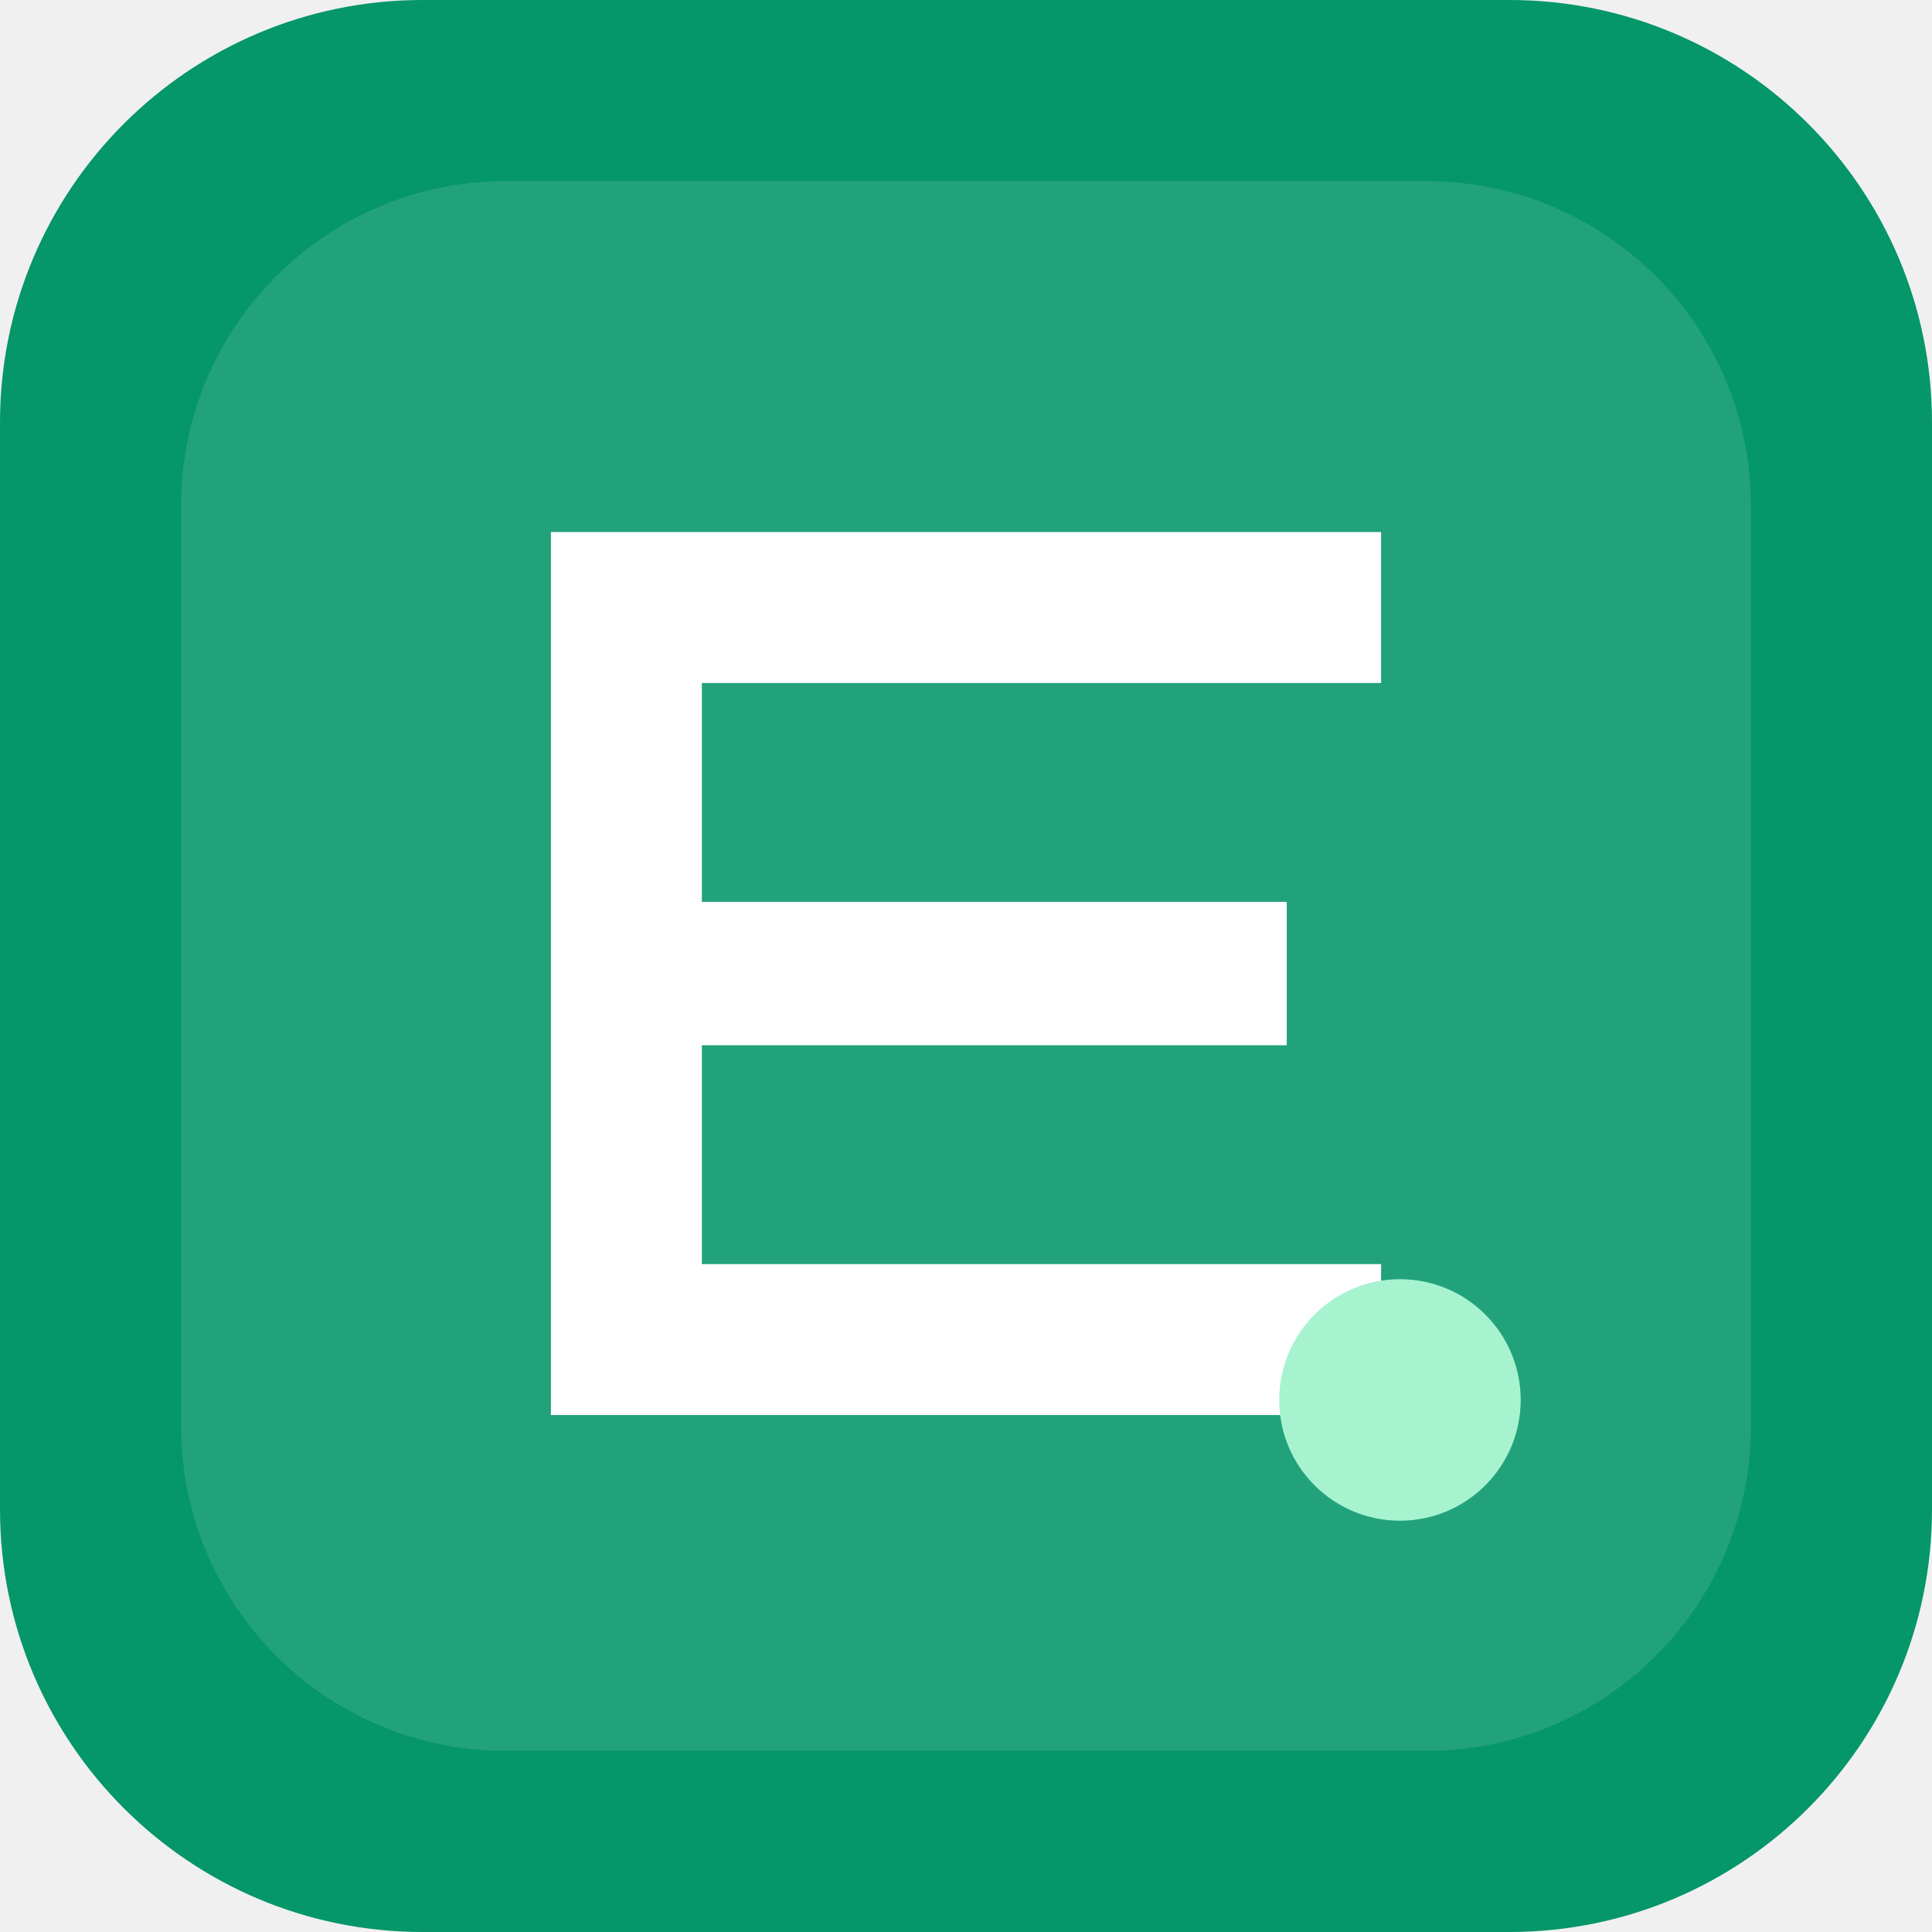
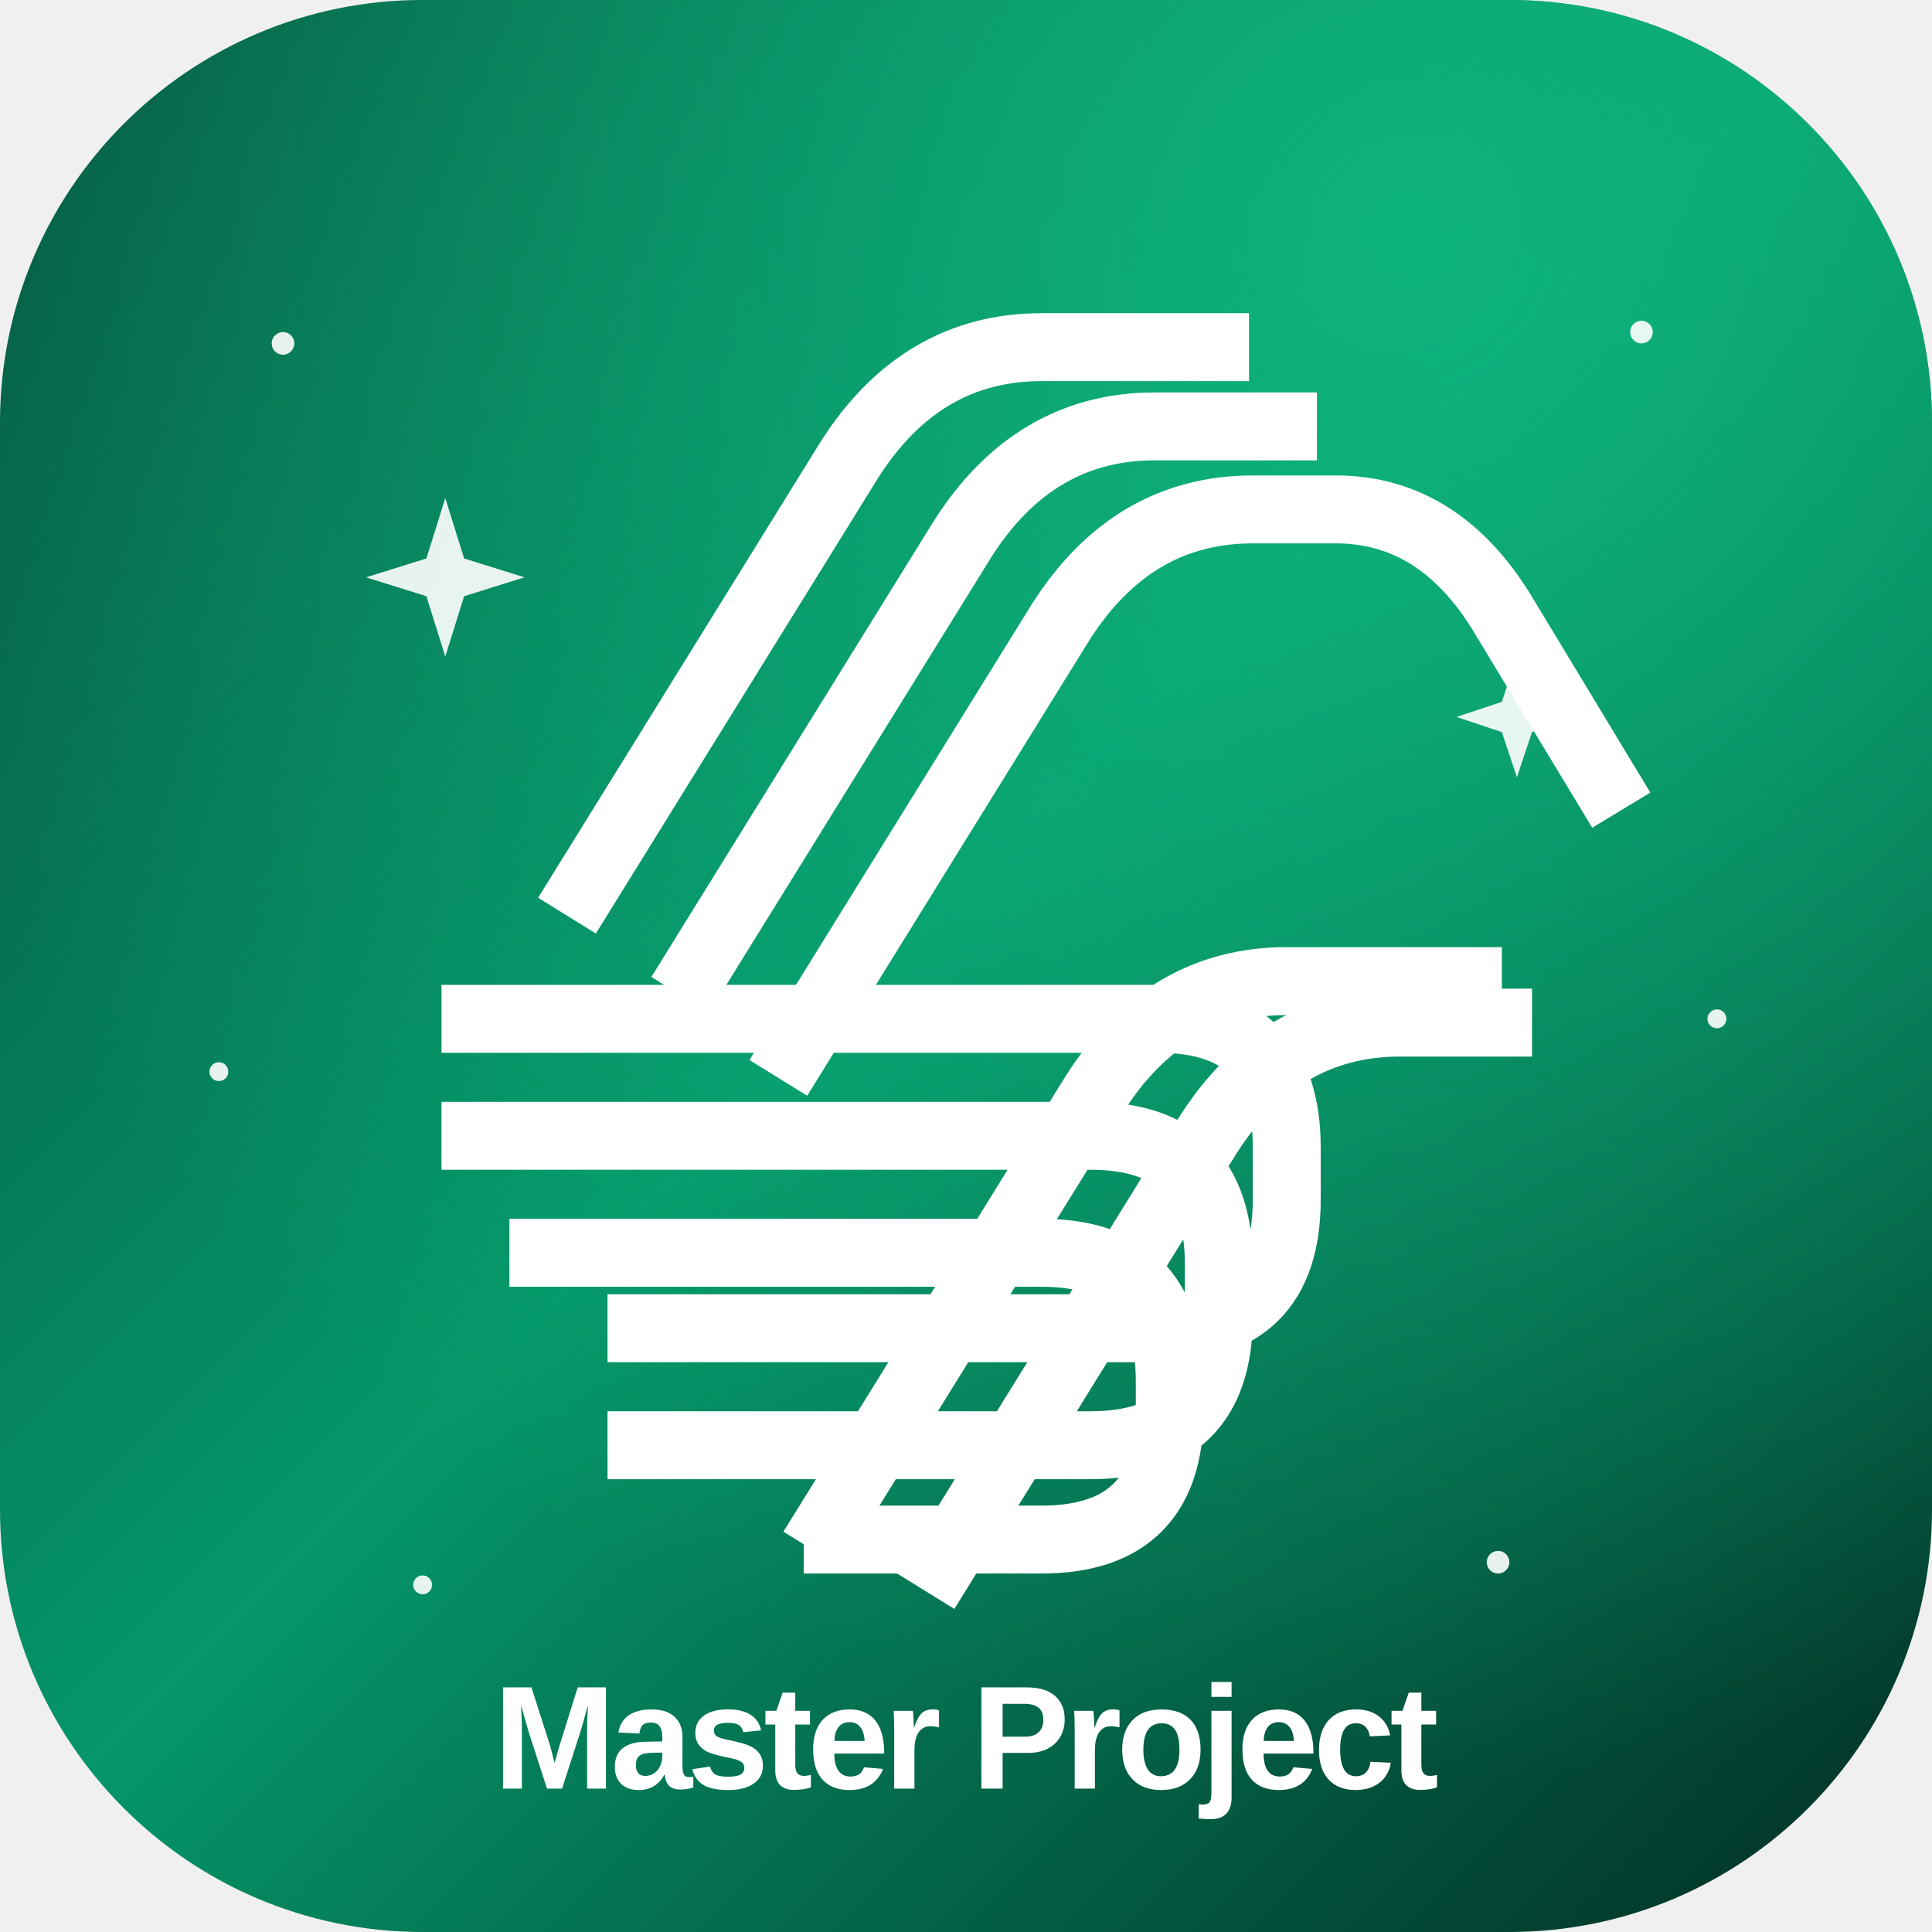
- <svg xmlns="http://www.w3.org/2000/svg" width="512" height="512" viewBox="0 0 512 512">
-   <rect width="512" height="512" rx="112" fill="#059669" />
-   <rect x="48" y="48" width="416" height="416" rx="86" fill="#fff" opacity=".12" />
-   <path d="M146 141h220v40H186v58h155v38H186v58h180v40H146z" fill="#fff" />
-   <circle cx="371" cy="371" r="32" fill="#a7f3d0" />
+ <svg xmlns="http://www.w3.org/2000/svg" width="512" height="512" viewBox="0 0 512 512" role="img" aria-label="Master Project app icon">
+   <defs>
+     <linearGradient id="bg" x1="0" y1="0" x2="1" y2="1">
+       <stop offset="0" stop-color="#064e3b" />
+       <stop offset=".48" stop-color="#059669" />
+       <stop offset="1" stop-color="#022c22" />
+     </linearGradient>
+     <radialGradient id="glow" cx=".72" cy=".12" r=".8">
+       <stop offset="0" stop-color="#10b981" stop-opacity=".85" />
+       <stop offset="1" stop-color="#10b981" stop-opacity="0" />
+     </radialGradient>
+   </defs>
+   <rect width="512" height="512" rx="112" fill="url(#bg)" />
+   <rect width="512" height="512" rx="112" fill="url(#glow)" />
+   <g fill="#fff" opacity=".9">
+     <circle cx="75" cy="91" r="3" />
+     <circle cx="435" cy="88" r="3" />
+     <circle cx="58" cy="284" r="2.5" />
+     <circle cx="455" cy="270" r="2.5" />
+     <circle cx="112" cy="420" r="2.5" />
+     <circle cx="397" cy="414" r="3" />
+     <path d="M118 132l5 16 16 5-16 5-5 16-5-16-16-5 16-5z" />
+     <path d="M402 174l4 12 12 4-12 4-4 12-4-12-12-4 12-4z" />
+     <path d="M eighty 0" />
+   </g>
+   <g fill="none" stroke="#fff" stroke-width="18" stroke-linecap="square" stroke-linejoin="round">
+     <path d="M155 235 225 122Q244 92 276 92h46" />
+     <path d="M185 256 255 143Q274 113 306 113h34" />
+     <path d="M211 278 281 165Q300 135 332 135h22Q382 135 399 164l26 43" />
+     <path d="M126 270h181q34 0 34 34v14q0 34-34 34H170" />
+     <path d="M126 301h163q34 0 34 34v14q0 34-34 34H170" />
+     <path d="M144 332h132q34 0 34 34v8q0 34-34 34H222" />
+     <path d="M220 403 290 290q19-30 51-30h48" />
+     <path d="M250 414 320 301q19-30 51-30h26" />
+   </g>
+   <text x="256" y="474" text-anchor="middle" font-family="Arial, Helvetica, sans-serif" font-size="39" font-weight="700" letter-spacing="-1.4" fill="#fff">Master Project</text>
</svg>
